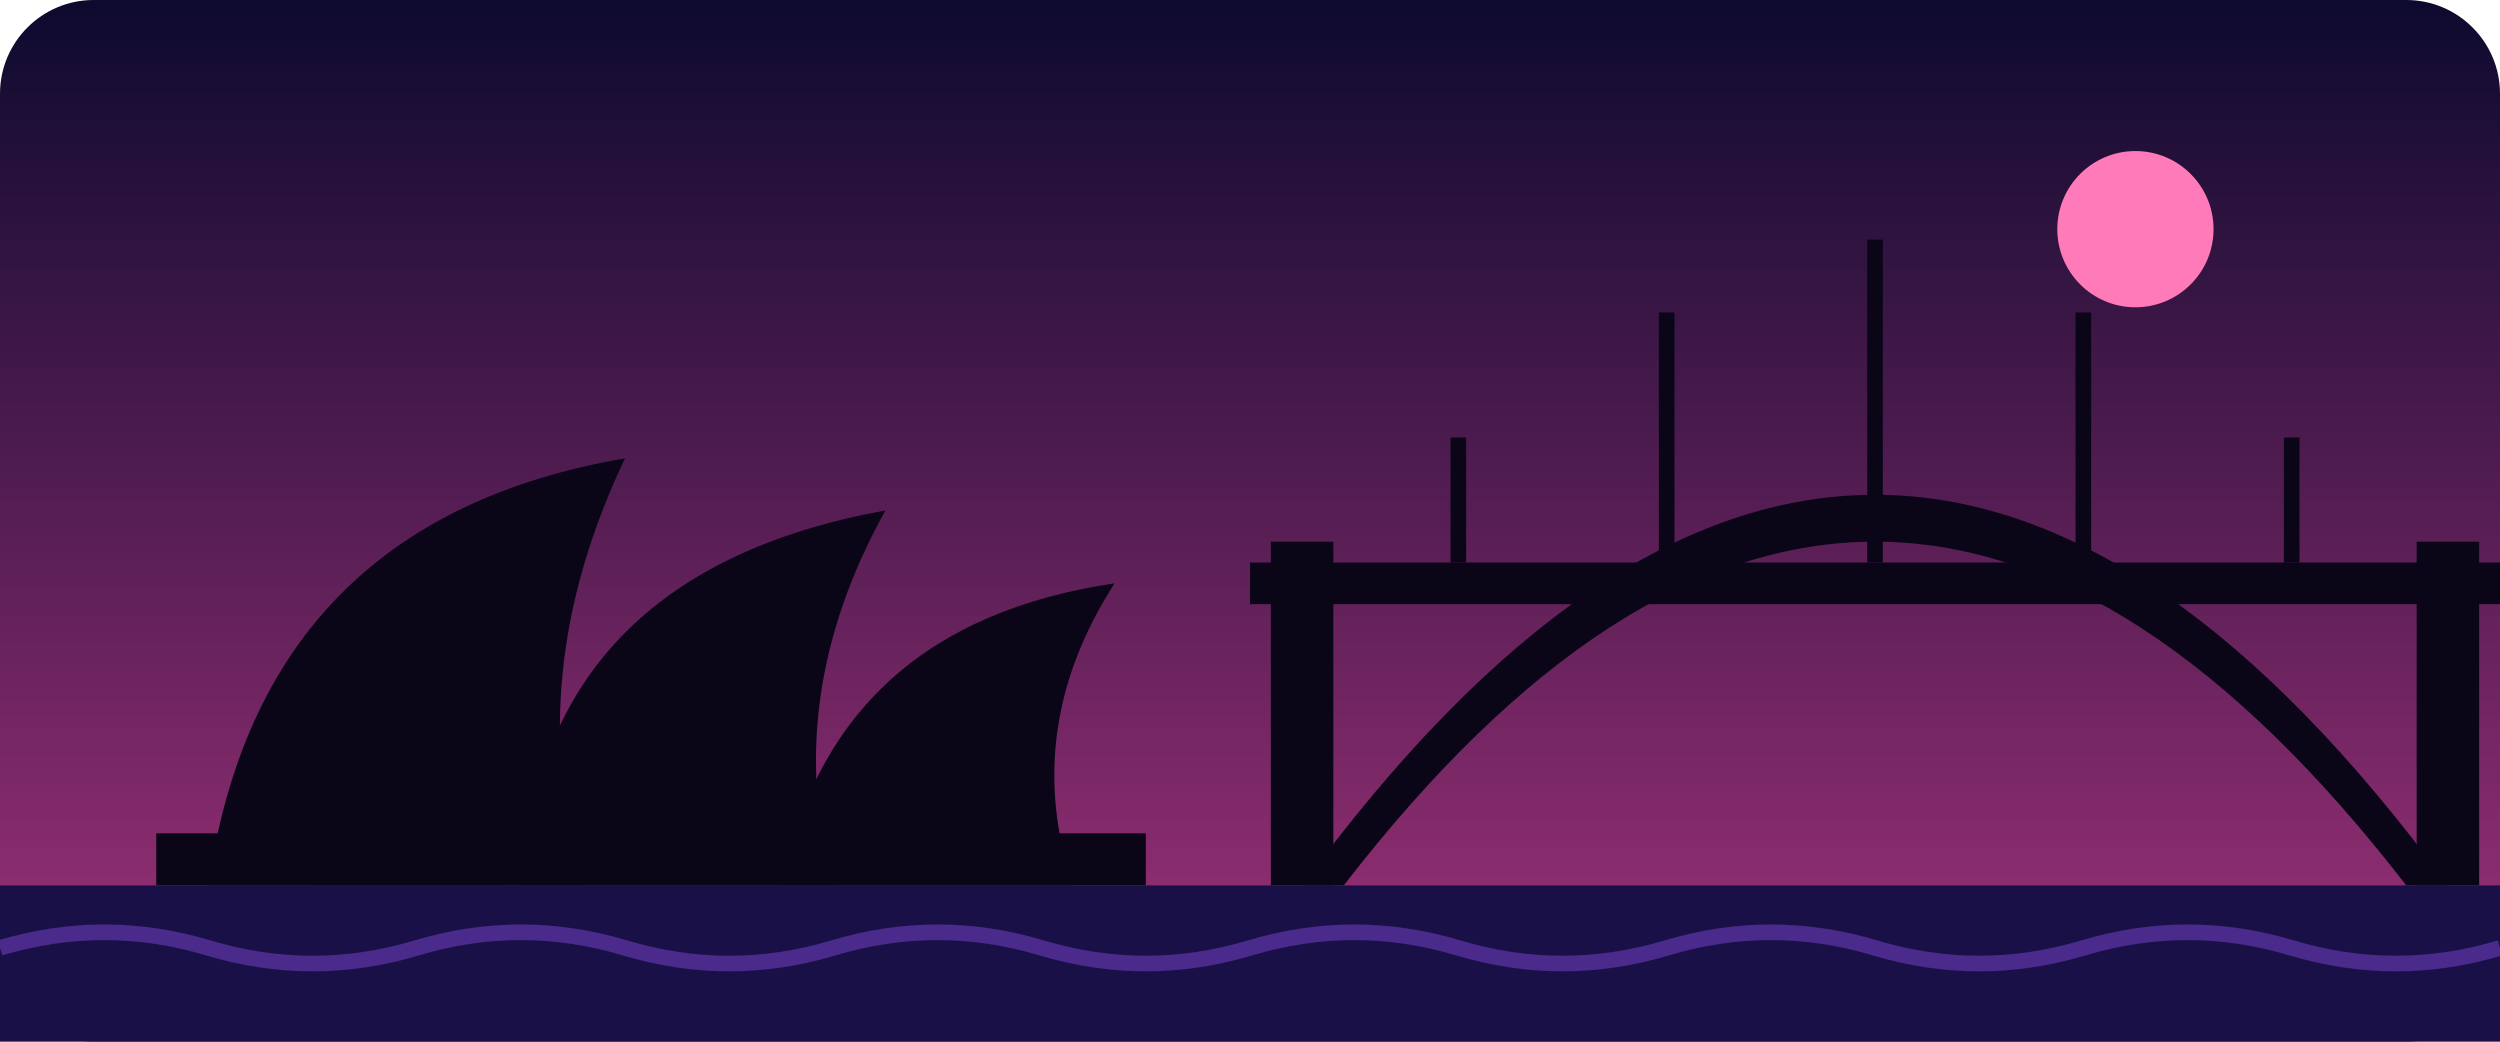
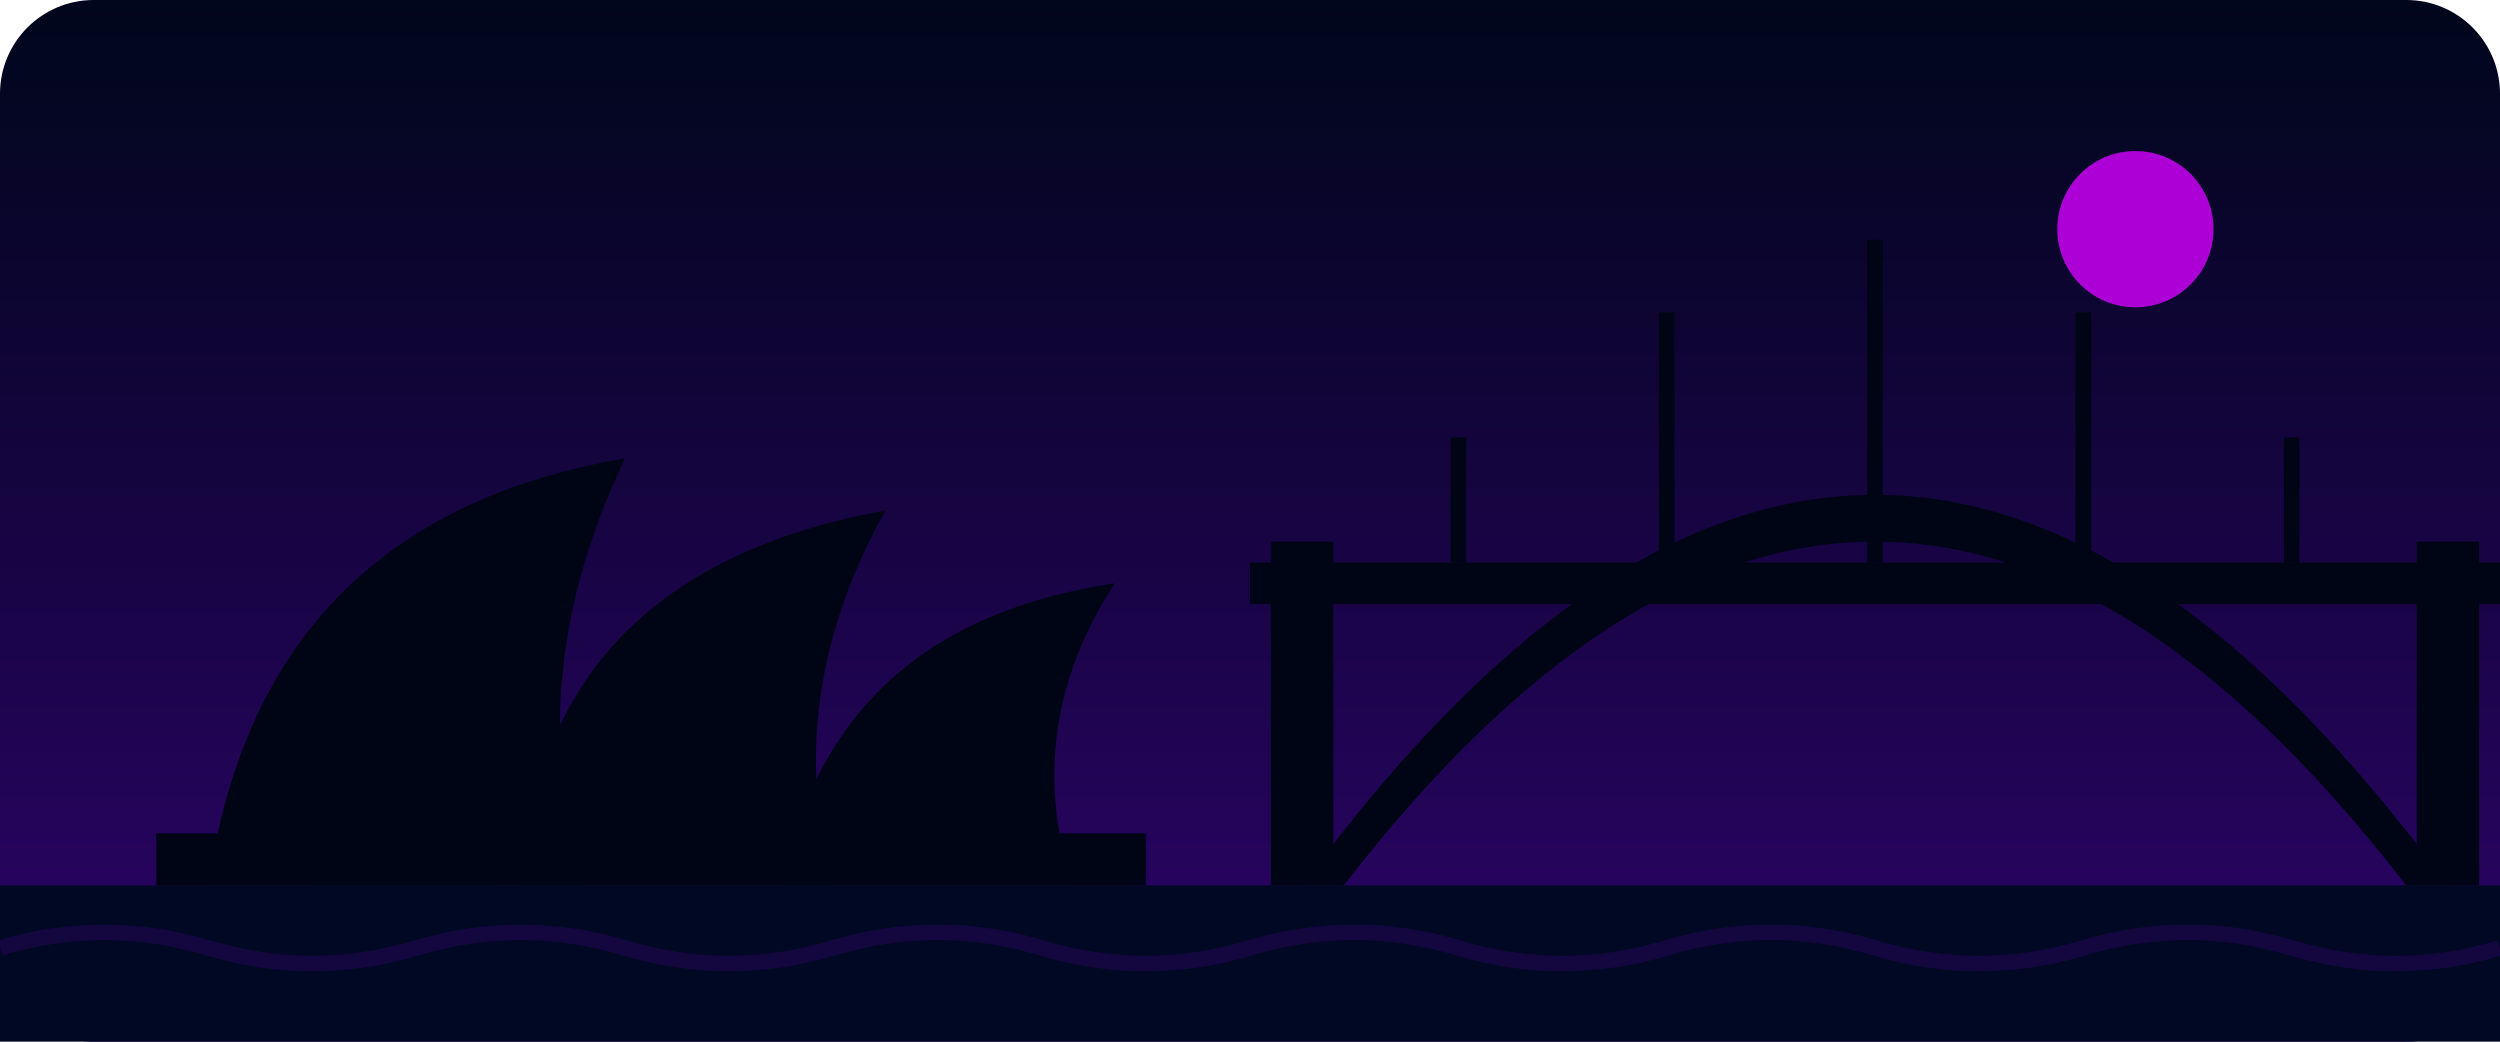
<svg xmlns="http://www.w3.org/2000/svg" viewBox="0 0 480 200" width="480" height="200">
  <defs>
    <linearGradient id="sky" x1="0" y1="0" x2="0" y2="1">
-       <stop offset="0" stop-color="#0d0a2e" />
-       <stop offset="1" stop-color="#a1327a" />
+       <stop offset="0" stop-color="#00061b" />
+       <stop offset="1" stop-color="#2d0369" />
    </linearGradient>
  </defs>
  <rect width="480" height="200" rx="18" fill="url(#sky)" />
-   <circle cx="410" cy="44" r="15" fill="#ff7ab8" />
-   <g fill="#0a0618">
+   <circle cx="410" cy="44" r="15" fill="#ad00d6" />
+   <g fill="#000516">
    <path d="M40 170 Q50 100 120 88 Q100 130 112 170 Z" />
    <path d="M100 170 Q104 110 170 98 Q150 134 160 170 Z" />
    <path d="M150 170 Q160 120 214 112 Q196 140 206 170 Z" />
    <path d="M60 170 Q64 128 96 118 Q88 144 96 170 Z" />
    <rect x="30" y="160" width="190" height="10" />
    <path d="M250 170 Q360 20 470 170 L462 170 Q360 38 258 170 Z" />
    <rect x="240" y="108" width="240" height="8" />
-     <path d="M280 108 L280 84 M320 108 L320 60 M360 108 L360 46 M400 108 L400 60 M440 108 L440 84" stroke="#0a0618" stroke-width="3" />
+     <path d="M280 108 L280 84 M320 108 L320 60 M360 108 L360 46 M400 108 L400 60 M440 108 L440 84" stroke="#000516" stroke-width="3" />
    <rect x="244" y="104" width="12" height="66" />
    <rect x="464" y="104" width="12" height="66" />
  </g>
-   <rect x="0" y="170" width="480" height="30" fill="#1a1048" />
-   <path d="M0 182 q20 -6 40 0 t40 0 t40 0 t40 0 t40 0 t40 0 t40 0 t40 0 t40 0 t40 0 t40 0 t40 0" stroke="#4a2a8a" stroke-width="3" fill="none" />
+   <rect x="0" y="170" width="480" height="30" fill="#000823" />
+   <path d="M0 182 q20 -6 40 0 t40 0 t40 0 t40 0 t40 0 t40 0 t40 0 t40 0 t40 0 t40 0 t40 0 t40 0" stroke="#14063e" stroke-width="3" fill="none" />
</svg>
